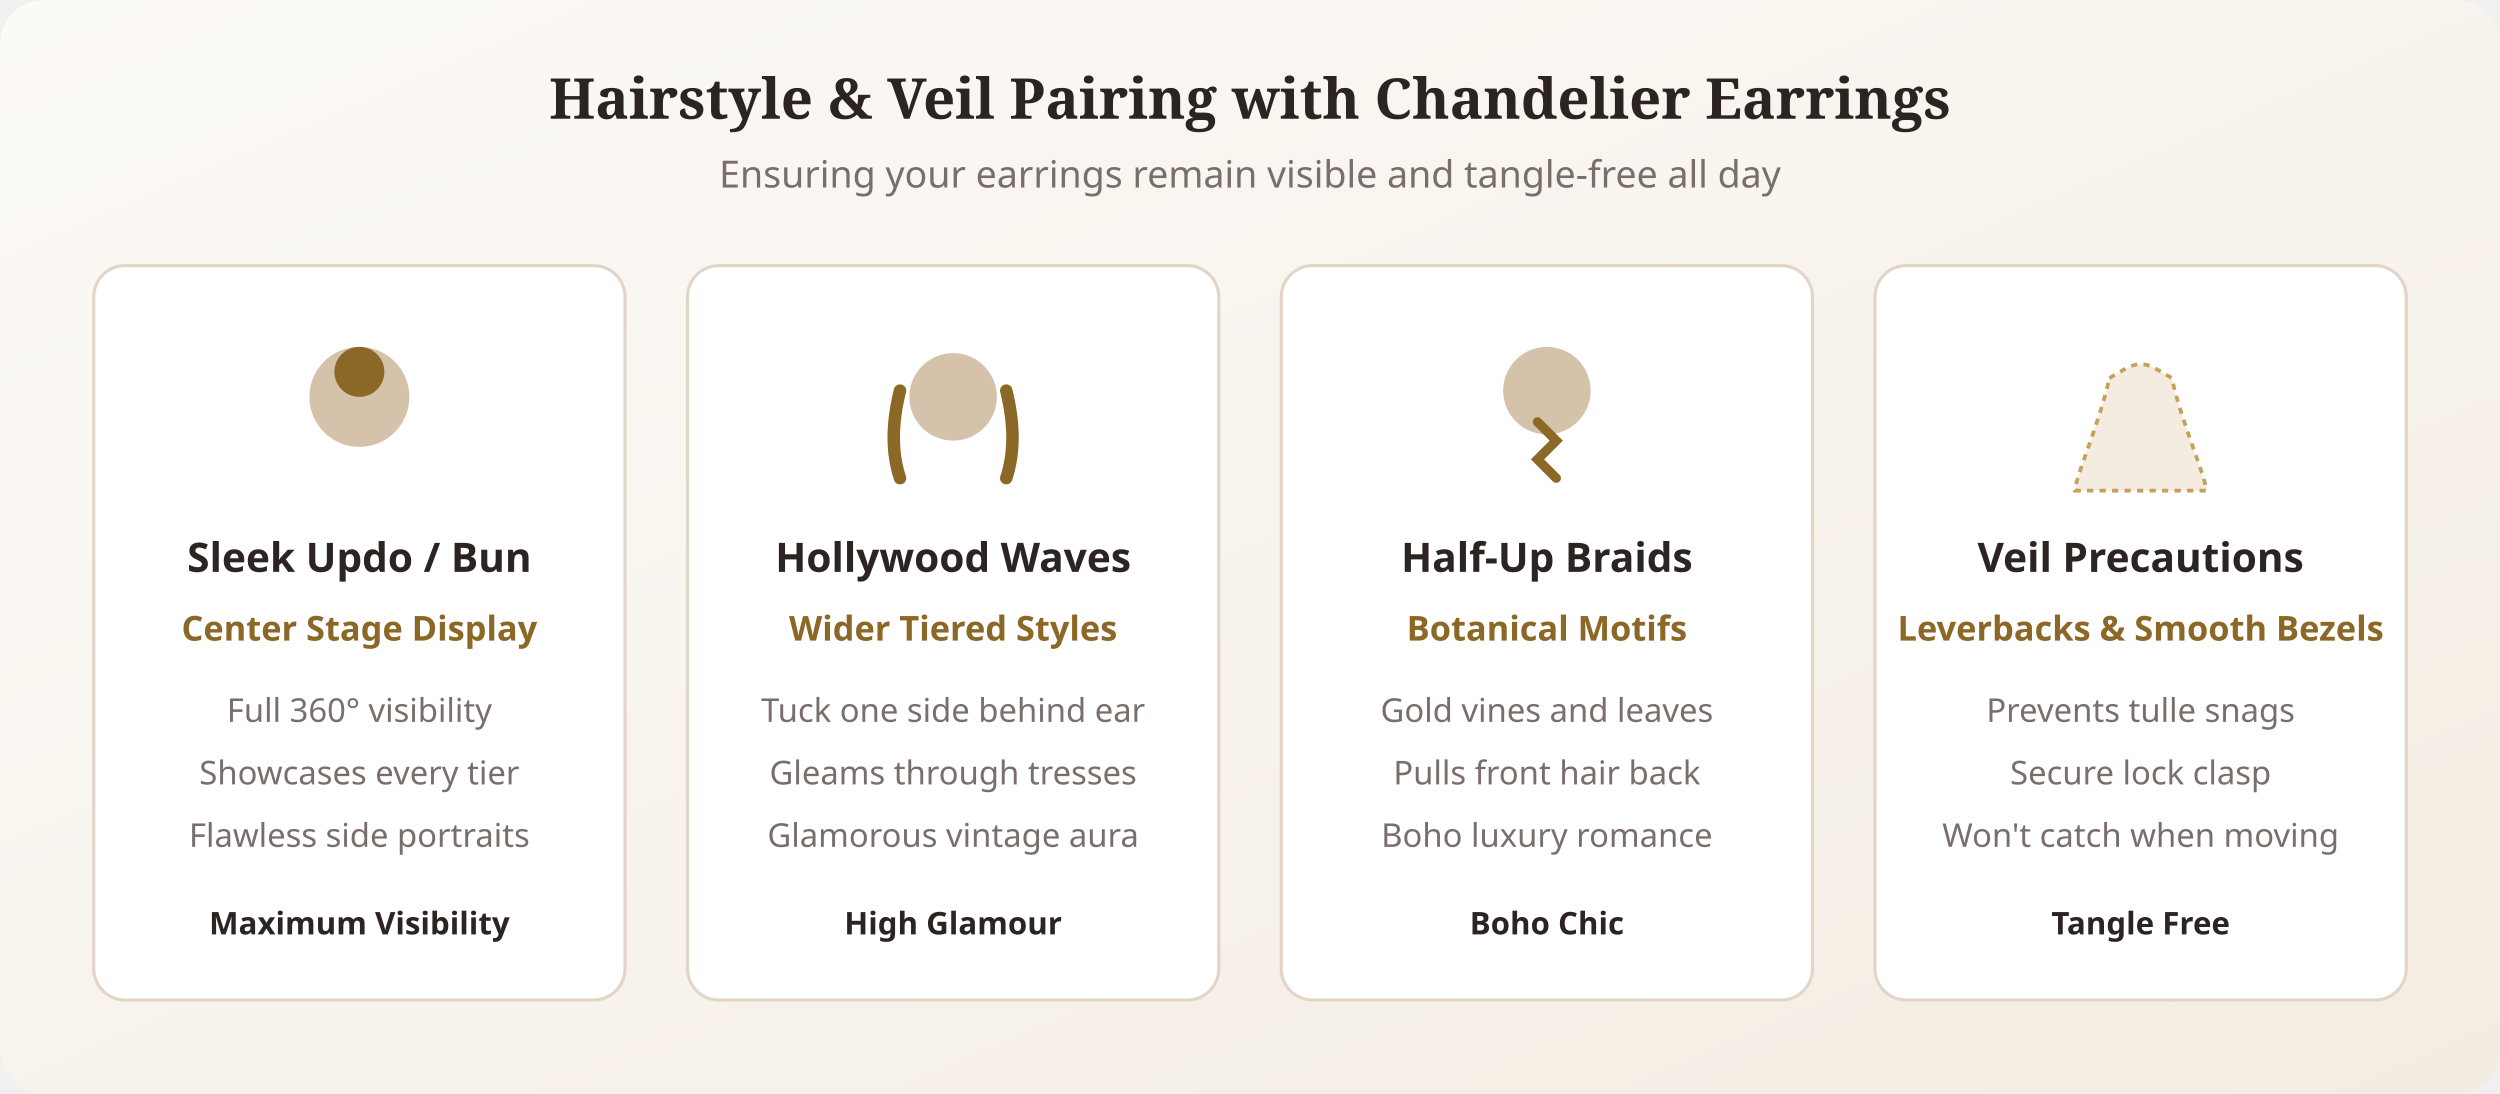
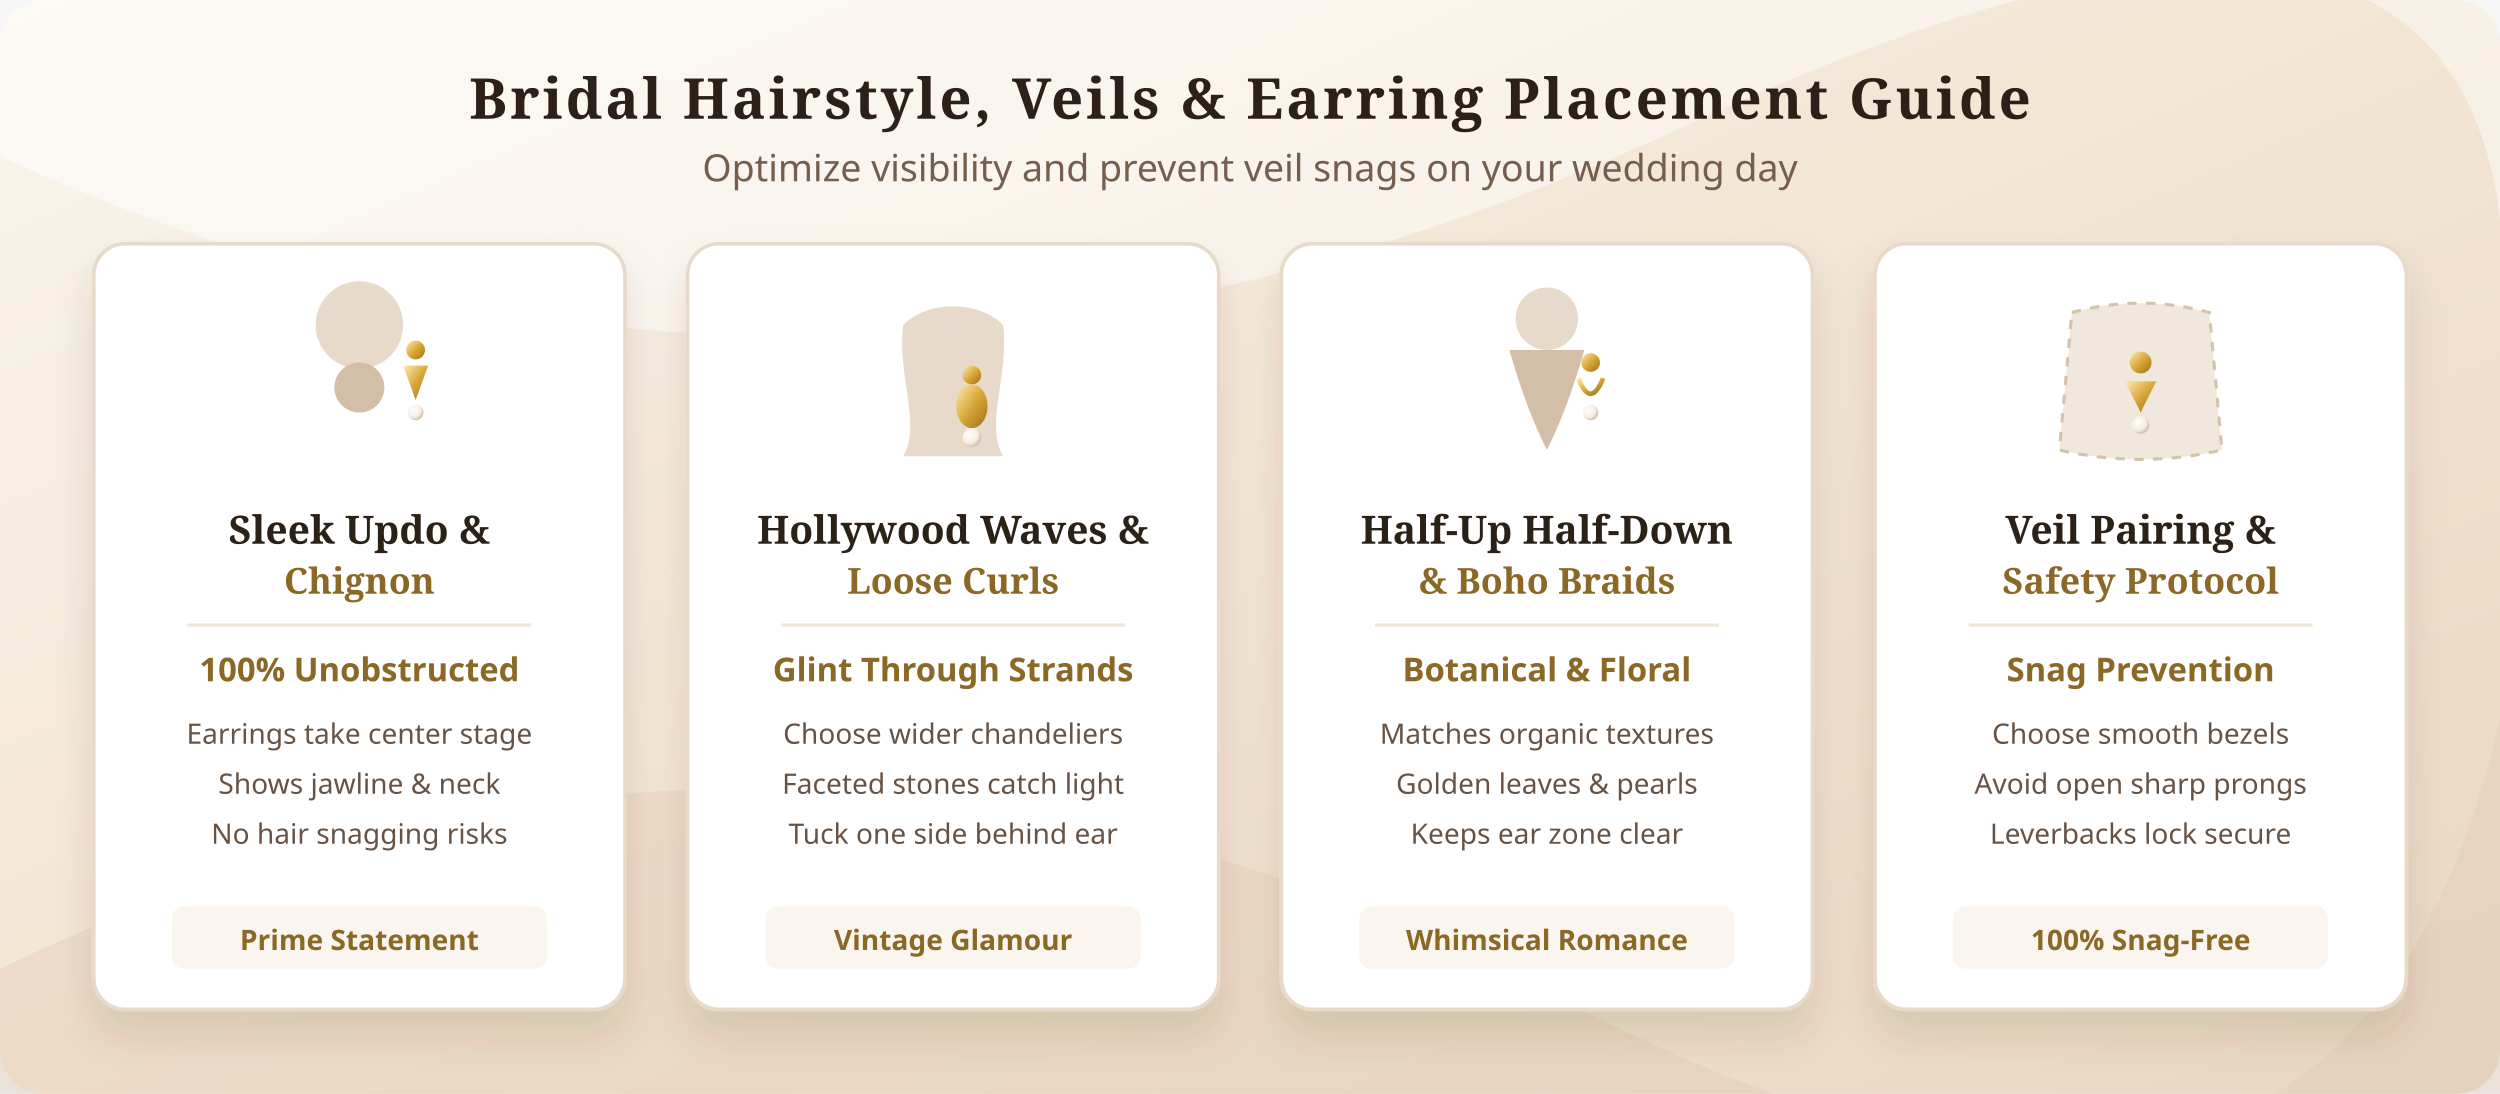
<svg xmlns="http://www.w3.org/2000/svg" viewBox="0 0 800 350" width="800" height="350">
  <defs>
-     <linearGradient id="hairChBg" x1="0%" y1="0%" x2="100%" y2="100%">
-       <stop offset="0%" stop-color="#FCFAF7" />
-       <stop offset="100%" stop-color="#F3ECE2" />
+     <linearGradient id="hairSilk" x1="0%" y1="0%" x2="100%" y2="100%">
+       <stop offset="0%" stop-color="#FAF5EE" />
+       <stop offset="50%" stop-color="#F2E5D3" />
+       <stop offset="100%" stop-color="#E8D7C2" />
    </linearGradient>
+     <linearGradient id="hairGold" x1="0%" y1="0%" x2="100%" y2="100%">
+       <stop offset="0%" stop-color="#FFEAB0" />
+       <stop offset="50%" stop-color="#D9A83A" />
+       <stop offset="100%" stop-color="#9C6F19" />
+     </linearGradient>
+     <radialGradient id="hairPearl" cx="35%" cy="35%" r="65%">
+       <stop offset="0%" stop-color="#FFFFFF" />
+       <stop offset="70%" stop-color="#F5EEE4" />
+       <stop offset="100%" stop-color="#D5C2AA" />
+     </radialGradient>
+     <filter id="softHairShadow" x="-15%" y="-15%" width="130%" height="135%">
+       <feDropShadow dx="0" dy="8" stdDeviation="6" flood-color="#4A341E" flood-opacity="0.12" />
+     </filter>
  </defs>
-   <rect width="800" height="350" rx="14" fill="url(#hairChBg)" />
-   <text x="400" y="38" text-anchor="middle" font-family="'Cinzel', Georgia, serif" font-size="18" font-weight="700" fill="#2C2422">Hairstyle &amp; Veil Pairing with Chandelier Earrings</text>
-   <text x="400" y="60" text-anchor="middle" font-family="'Plus Jakarta Sans', sans-serif" font-size="12" fill="#7A6E6C">Ensuring your earrings remain visible and tangle-free all day</text>
-   <g transform="translate(30, 85)">
-     <rect width="170" height="235" rx="10" fill="#FFF" stroke="#E2D5C7" stroke-width="1" />
-     <circle cx="85" cy="42" r="16" fill="#D5C2AA" />
-     <circle cx="85" cy="34" r="8" fill="#8C6826" />
-     <text x="85" y="98" text-anchor="middle" font-family="'Plus Jakarta Sans', sans-serif" font-size="13" font-weight="700" fill="#2C2422">Sleek Updo / Bun</text>
-     <text x="85" y="120" text-anchor="middle" font-family="'Plus Jakarta Sans', sans-serif" font-size="11" font-weight="600" fill="#8C6826">Center Stage Display</text>
-     <text x="85" y="146" text-anchor="middle" font-family="'Plus Jakarta Sans', sans-serif" font-size="10.5" fill="#7A6E6C">Full 360° visibility</text>
-     <text x="85" y="166" text-anchor="middle" font-family="'Plus Jakarta Sans', sans-serif" font-size="10.5" fill="#7A6E6C">Showcases every tier</text>
-     <text x="85" y="186" text-anchor="middle" font-family="'Plus Jakarta Sans', sans-serif" font-size="10.5" fill="#7A6E6C">Flawless side portraits</text>
-     <text x="85" y="214" text-anchor="middle" font-family="'Plus Jakarta Sans', sans-serif" font-size="10" font-weight="700" fill="#2C2422">Maximum Visibility</text>
+   <rect width="800" height="350" rx="14" fill="url(#hairSilk)" />
+   <path d="M 0 310 Q 250 190 500 320 T 800 230 L 800 350 L 0 350 Z" fill="#DFC9B2" opacity="0.35" />
+   <path d="M 0 50 Q 260 170 540 40 T 800 120 L 800 0 L 0 0 Z" fill="#FFFFFF" opacity="0.45" />
+   <text x="400" y="38" text-anchor="middle" font-family="'Cinzel', Georgia, serif" font-size="18" font-weight="700" fill="#2C2018" letter-spacing="1">Bridal Hairstyle, Veils &amp; Earring Placement Guide</text>
+   <text x="400" y="58" text-anchor="middle" font-family="'Plus Jakarta Sans', sans-serif" font-size="12" fill="#755E4E">Optimize visibility and prevent veil snags on your wedding day</text>
+   <g transform="translate(30, 78)" filter="url(#softHairShadow)">
+     <rect width="170" height="245" rx="10" fill="#FFFFFF" stroke="#E8DACB" stroke-width="1.2" />
+     <g transform="translate(85, 38)">
+       <circle cx="0" cy="-12" r="14" fill="#E8DACB" />
+       <circle cx="0" cy="8" r="8" fill="#D3BEA8" />
+       <g transform="translate(18, -4)">
+         <circle cx="0" cy="0" r="3" fill="url(#hairGold)" />
+         <path d="M -4 5 L 4 5 L 0 16 Z" fill="url(#hairGold)" />
+         <circle cx="0" cy="20" r="2.5" fill="url(#hairPearl)" />
+       </g>
+     </g>
+     <text x="85" y="96" text-anchor="middle" font-family="'Cinzel', Georgia, serif" font-size="12.5" font-weight="700" fill="#2C2018">Sleek Updo &amp;</text>
+     <text x="85" y="112" text-anchor="middle" font-family="'Cinzel', Georgia, serif" font-size="11.5" font-weight="700" fill="#8C6826">Chignon</text>
+     <line x1="30" y1="122" x2="140" y2="122" stroke="#EFE5D8" stroke-width="1" />
+     <text x="85" y="140" text-anchor="middle" font-family="'Plus Jakarta Sans', sans-serif" font-size="10.5" font-weight="600" fill="#8C6826">100% Unobstructed</text>
+     <text x="85" y="160" text-anchor="middle" font-family="'Plus Jakarta Sans', sans-serif" font-size="9" fill="#665345">Earrings take center stage</text>
+     <text x="85" y="176" text-anchor="middle" font-family="'Plus Jakarta Sans', sans-serif" font-size="9" fill="#665345">Shows jawline &amp; neck</text>
+     <text x="85" y="192" text-anchor="middle" font-family="'Plus Jakarta Sans', sans-serif" font-size="9" fill="#665345">No hair snagging risks</text>
+     <rect x="25" y="212" width="120" height="20" rx="4" fill="#FAF5EE" />
+     <text x="85" y="226" text-anchor="middle" font-family="'Plus Jakarta Sans', sans-serif" font-size="9" font-weight="700" fill="#8C6826">Prime Statement</text>
  </g>
-   <g transform="translate(220, 85)">
-     <rect width="170" height="235" rx="10" fill="#FFF" stroke="#E2D5C7" stroke-width="1" />
-     <circle cx="85" cy="42" r="14" fill="#D5C2AA" />
-     <path d="M 68 40 Q 64 56 68 68 M 102 40 Q 106 56 102 68" fill="none" stroke="#8C6826" stroke-width="4" stroke-linecap="round" />
-     <text x="85" y="98" text-anchor="middle" font-family="'Plus Jakarta Sans', sans-serif" font-size="13" font-weight="700" fill="#2C2422">Hollywood Waves</text>
-     <text x="85" y="120" text-anchor="middle" font-family="'Plus Jakarta Sans', sans-serif" font-size="11" font-weight="600" fill="#8C6826">Wider Tiered Styles</text>
-     <text x="85" y="146" text-anchor="middle" font-family="'Plus Jakarta Sans', sans-serif" font-size="10.5" fill="#7A6E6C">Tuck one side behind ear</text>
-     <text x="85" y="166" text-anchor="middle" font-family="'Plus Jakarta Sans', sans-serif" font-size="10.5" fill="#7A6E6C">Gleams through tresses</text>
-     <text x="85" y="186" text-anchor="middle" font-family="'Plus Jakarta Sans', sans-serif" font-size="10.5" fill="#7A6E6C">Glamorous vintage aura</text>
-     <text x="85" y="214" text-anchor="middle" font-family="'Plus Jakarta Sans', sans-serif" font-size="10" font-weight="700" fill="#2C2422">High Glamour</text>
+   <g transform="translate(220, 78)" filter="url(#softHairShadow)">
+     <rect width="170" height="245" rx="10" fill="#FFFFFF" stroke="#E8DACB" stroke-width="1.2" />
+     <g transform="translate(85, 38)">
+       <path d="M -16 -12 C -8 -20, 8 -20, 16 -12 C 18 4, 10 20, 16 30 C 6 30, -6 30, -16 30 C -10 20, -18 4, -16 -12 Z" fill="#E8DACB" />
+       <g transform="translate(6, 4)">
+         <circle cx="0" cy="0" r="3" fill="url(#hairGold)" />
+         <ellipse cx="0" cy="10" rx="5" ry="7" fill="url(#hairGold)" />
+         <circle cx="0" cy="20" r="3" fill="url(#hairPearl)" />
+       </g>
+     </g>
+     <text x="85" y="96" text-anchor="middle" font-family="'Cinzel', Georgia, serif" font-size="12.5" font-weight="700" fill="#2C2018">Hollywood Waves &amp;</text>
+     <text x="85" y="112" text-anchor="middle" font-family="'Cinzel', Georgia, serif" font-size="11.5" font-weight="700" fill="#8C6826">Loose Curls</text>
+     <line x1="30" y1="122" x2="140" y2="122" stroke="#EFE5D8" stroke-width="1" />
+     <text x="85" y="140" text-anchor="middle" font-family="'Plus Jakarta Sans', sans-serif" font-size="10.5" font-weight="600" fill="#8C6826">Glint Through Strands</text>
+     <text x="85" y="160" text-anchor="middle" font-family="'Plus Jakarta Sans', sans-serif" font-size="9" fill="#665345">Choose wider chandeliers</text>
+     <text x="85" y="176" text-anchor="middle" font-family="'Plus Jakarta Sans', sans-serif" font-size="9" fill="#665345">Faceted stones catch light</text>
+     <text x="85" y="192" text-anchor="middle" font-family="'Plus Jakarta Sans', sans-serif" font-size="9" fill="#665345">Tuck one side behind ear</text>
+     <rect x="25" y="212" width="120" height="20" rx="4" fill="#FAF5EE" />
+     <text x="85" y="226" text-anchor="middle" font-family="'Plus Jakarta Sans', sans-serif" font-size="9" font-weight="700" fill="#8C6826">Vintage Glamour</text>
  </g>
-   <g transform="translate(410, 85)">
-     <rect width="170" height="235" rx="10" fill="#FFF" stroke="#E2D5C7" stroke-width="1" />
-     <circle cx="85" cy="40" r="14" fill="#D5C2AA" />
-     <path d="M 82 50 L 88 56 L 82 62 L 88 68" fill="none" stroke="#8C6826" stroke-width="3" stroke-linecap="round" />
-     <text x="85" y="98" text-anchor="middle" font-family="'Plus Jakarta Sans', sans-serif" font-size="13" font-weight="700" fill="#2C2422">Half-Up Braids</text>
-     <text x="85" y="120" text-anchor="middle" font-family="'Plus Jakarta Sans', sans-serif" font-size="11" font-weight="600" fill="#8C6826">Botanical Motifs</text>
-     <text x="85" y="146" text-anchor="middle" font-family="'Plus Jakarta Sans', sans-serif" font-size="10.5" fill="#7A6E6C">Gold vines and leaves</text>
-     <text x="85" y="166" text-anchor="middle" font-family="'Plus Jakarta Sans', sans-serif" font-size="10.5" fill="#7A6E6C">Pulls front hair back</text>
-     <text x="85" y="186" text-anchor="middle" font-family="'Plus Jakarta Sans', sans-serif" font-size="10.5" fill="#7A6E6C">Boho luxury romance</text>
-     <text x="85" y="214" text-anchor="middle" font-family="'Plus Jakarta Sans', sans-serif" font-size="10" font-weight="700" fill="#2C2422">Boho Chic</text>
+   <g transform="translate(410, 78)" filter="url(#softHairShadow)">
+     <rect width="170" height="245" rx="10" fill="#FFFFFF" stroke="#E8DACB" stroke-width="1.2" />
+     <g transform="translate(85, 38)">
+       <circle cx="0" cy="-14" r="10" fill="#E8DACB" />
+       <path d="M -12 -4 C -8 10, -4 20, 0 28 C 4 20, 8 10, 12 -4 Z" fill="#D3BEA8" />
+       <g transform="translate(14, 0)">
+         <circle cx="0" cy="0" r="3" fill="url(#hairGold)" />
+         <path d="M -4 5 Q 0 15 4 5" fill="none" stroke="url(#hairGold)" stroke-width="1.5" />
+         <circle cx="0" cy="16" r="2.5" fill="url(#hairPearl)" />
+       </g>
+     </g>
+     <text x="85" y="96" text-anchor="middle" font-family="'Cinzel', Georgia, serif" font-size="12.5" font-weight="700" fill="#2C2018">Half-Up Half-Down</text>
+     <text x="85" y="112" text-anchor="middle" font-family="'Cinzel', Georgia, serif" font-size="11.5" font-weight="700" fill="#8C6826">&amp; Boho Braids</text>
+     <line x1="30" y1="122" x2="140" y2="122" stroke="#EFE5D8" stroke-width="1" />
+     <text x="85" y="140" text-anchor="middle" font-family="'Plus Jakarta Sans', sans-serif" font-size="10.5" font-weight="600" fill="#8C6826">Botanical &amp; Floral</text>
+     <text x="85" y="160" text-anchor="middle" font-family="'Plus Jakarta Sans', sans-serif" font-size="9" fill="#665345">Matches organic textures</text>
+     <text x="85" y="176" text-anchor="middle" font-family="'Plus Jakarta Sans', sans-serif" font-size="9" fill="#665345">Golden leaves &amp; pearls</text>
+     <text x="85" y="192" text-anchor="middle" font-family="'Plus Jakarta Sans', sans-serif" font-size="9" fill="#665345">Keeps ear zone clear</text>
+     <rect x="25" y="212" width="120" height="20" rx="4" fill="#FAF5EE" />
+     <text x="85" y="226" text-anchor="middle" font-family="'Plus Jakarta Sans', sans-serif" font-size="9" font-weight="700" fill="#8C6826">Whimsical Romance</text>
  </g>
-   <g transform="translate(600, 85)">
-     <rect width="170" height="235" rx="10" fill="#FFF" stroke="#E2D5C7" stroke-width="1" />
-     <path d="M 75 36 C 85 30 85 30 95 36 C 98 50 106 68 106 72 L 64 72 C 64 68 72 50 75 36 Z" fill="#F4ECE1" stroke="#C5A059" stroke-width="1.2" stroke-dasharray="2,2" />
-     <text x="85" y="98" text-anchor="middle" font-family="'Plus Jakarta Sans', sans-serif" font-size="13" font-weight="700" fill="#2C2422">Veil Precautions</text>
-     <text x="85" y="120" text-anchor="middle" font-family="'Plus Jakarta Sans', sans-serif" font-size="11" font-weight="600" fill="#8C6826">Leverbacks &amp; Smooth Bezels</text>
-     <text x="85" y="146" text-anchor="middle" font-family="'Plus Jakarta Sans', sans-serif" font-size="10.5" fill="#7A6E6C">Prevents tulle snags</text>
-     <text x="85" y="166" text-anchor="middle" font-family="'Plus Jakarta Sans', sans-serif" font-size="10.5" fill="#7A6E6C">Secure lock clasp</text>
-     <text x="85" y="186" text-anchor="middle" font-family="'Plus Jakarta Sans', sans-serif" font-size="10.5" fill="#7A6E6C">Won't catch when moving</text>
-     <text x="85" y="214" text-anchor="middle" font-family="'Plus Jakarta Sans', sans-serif" font-size="10" font-weight="700" fill="#2C2422">Tangle Free</text>
+   <g transform="translate(600, 78)" filter="url(#softHairShadow)">
+     <rect width="170" height="245" rx="10" fill="#FFFFFF" stroke="#E8DACB" stroke-width="1.2" />
+     <g transform="translate(85, 38)">
+       <path d="M -22 -16 Q 0 -22 22 -16 L 26 28 Q 0 34 -26 28 Z" fill="#F0E8DD" stroke="#D5C2AA" stroke-dasharray="3,3" />
+       <g transform="translate(0, 0)">
+         <circle cx="0" cy="0" r="3.5" fill="url(#hairGold)" />
+         <path d="M -5 6 L 5 6 L 0 16 Z" fill="url(#hairGold)" />
+         <circle cx="0" cy="20" r="2.8" fill="url(#hairPearl)" />
+       </g>
+     </g>
+     <text x="85" y="96" text-anchor="middle" font-family="'Cinzel', Georgia, serif" font-size="12.5" font-weight="700" fill="#2C2018">Veil Pairing &amp;</text>
+     <text x="85" y="112" text-anchor="middle" font-family="'Cinzel', Georgia, serif" font-size="11.5" font-weight="700" fill="#8C6826">Safety Protocol</text>
+     <line x1="30" y1="122" x2="140" y2="122" stroke="#EFE5D8" stroke-width="1" />
+     <text x="85" y="140" text-anchor="middle" font-family="'Plus Jakarta Sans', sans-serif" font-size="10.5" font-weight="600" fill="#8C6826">Snag Prevention</text>
+     <text x="85" y="160" text-anchor="middle" font-family="'Plus Jakarta Sans', sans-serif" font-size="9" fill="#665345">Choose smooth bezels</text>
+     <text x="85" y="176" text-anchor="middle" font-family="'Plus Jakarta Sans', sans-serif" font-size="9" fill="#665345">Avoid open sharp prongs</text>
+     <text x="85" y="192" text-anchor="middle" font-family="'Plus Jakarta Sans', sans-serif" font-size="9" fill="#665345">Leverbacks lock secure</text>
+     <rect x="25" y="212" width="120" height="20" rx="4" fill="#FAF5EE" />
+     <text x="85" y="226" text-anchor="middle" font-family="'Plus Jakarta Sans', sans-serif" font-size="9" font-weight="700" fill="#8C6826">100% Snag-Free</text>
  </g>
</svg>
